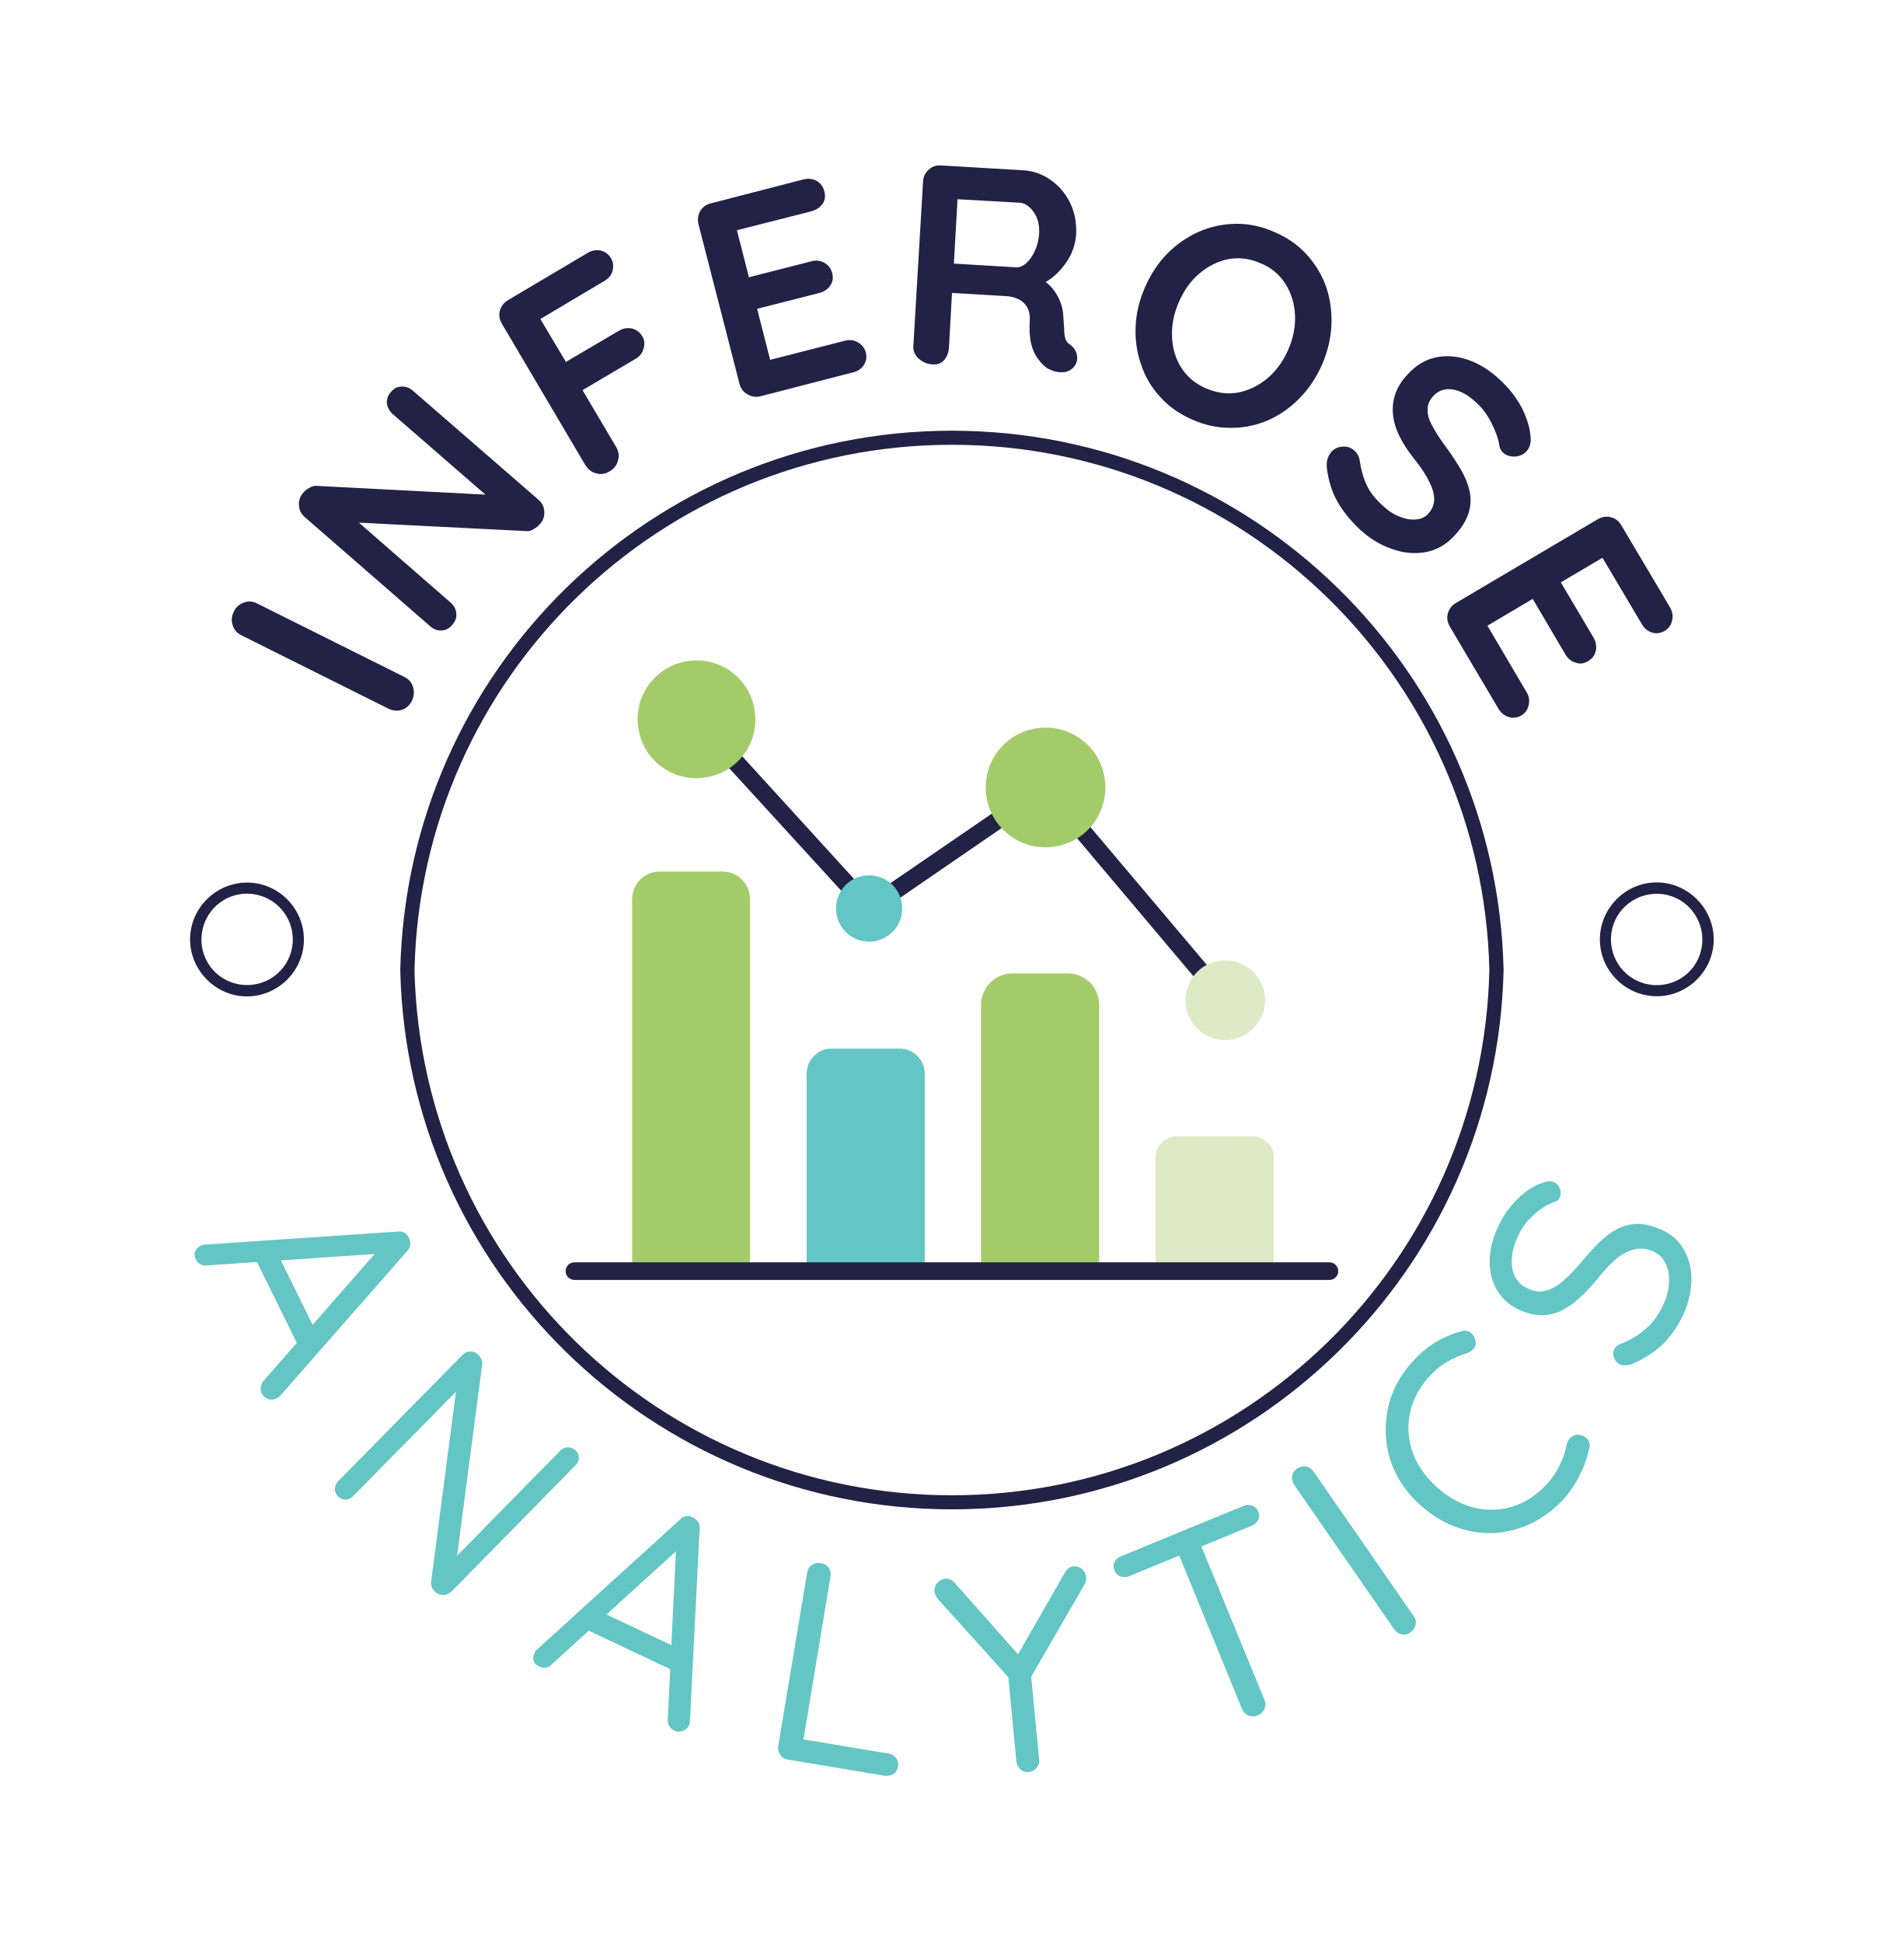
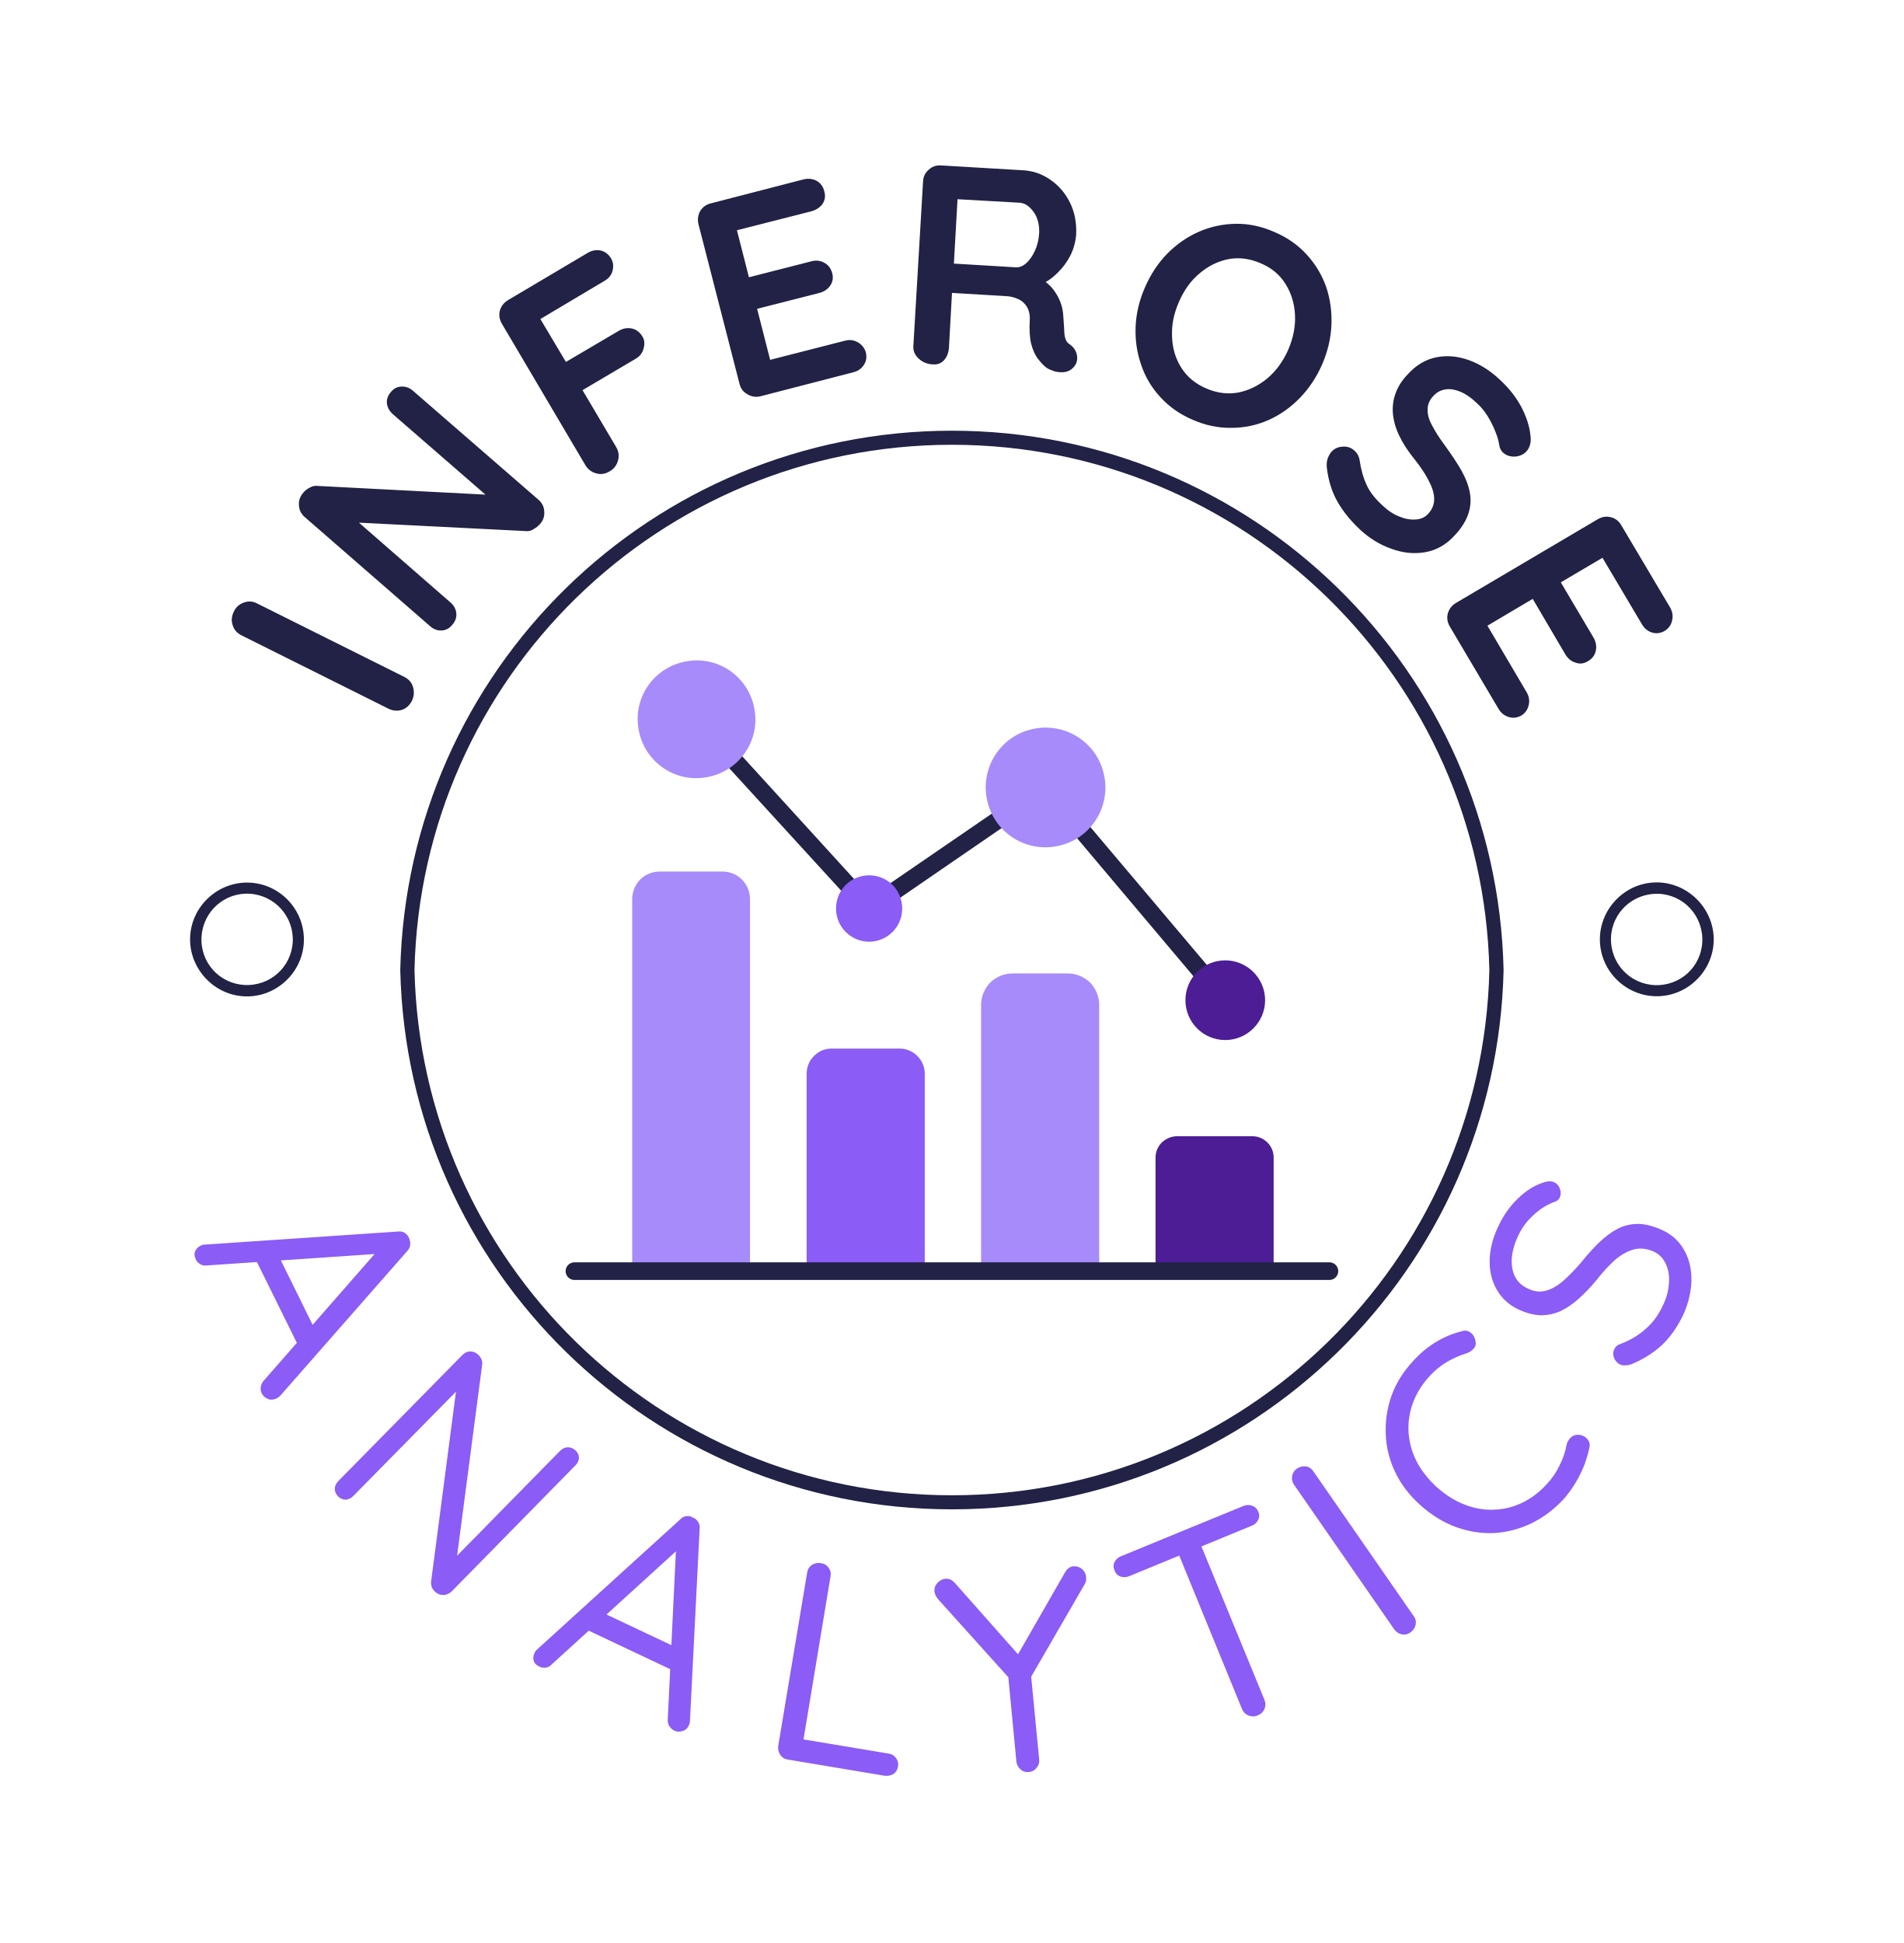
<svg xmlns="http://www.w3.org/2000/svg" version="1.1" viewBox="0 0 6.69 6.827">
  <g transform="matrix(1,0,0,1,1.987479,2.32032)">
    <g>
      <path d=" M -0.567 0.058 Q -0.543 0.07 -0.536 0.094 Q -0.529 0.119 -0.54 0.142 Q -0.553 0.167 -0.576 0.174 Q -0.599 0.181 -0.622 0.17 L -1.139 -0.088 Q -1.163 -0.1 -1.17 -0.124 Q -1.178 -0.148 -1.165 -0.173 Q -1.155 -0.194 -1.131 -0.203 Q -1.107 -0.212 -1.084 -0.2 L -0.567 0.058 M -0.613 -0.944 Q -0.598 -0.962 -0.576 -0.962 Q -0.554 -0.963 -0.536 -0.947 L -0.096 -0.565 Q -0.076 -0.548 -0.075 -0.523 Q -0.073 -0.498 -0.09 -0.479 Q -0.099 -0.469 -0.111 -0.462 Q -0.123 -0.454 -0.134 -0.454 L -0.768 -0.486 L -0.763 -0.516 L -0.404 -0.203 Q -0.386 -0.187 -0.384 -0.165 Q -0.382 -0.143 -0.399 -0.124 Q -0.414 -0.106 -0.436 -0.105 Q -0.458 -0.104 -0.476 -0.12 L -0.916 -0.503 Q -0.936 -0.52 -0.937 -0.545 Q -0.939 -0.569 -0.922 -0.589 Q -0.913 -0.6 -0.899 -0.607 Q -0.885 -0.615 -0.872 -0.613 L -0.255 -0.581 L -0.257 -0.561 L -0.607 -0.865 Q -0.625 -0.881 -0.628 -0.903 Q -0.63 -0.925 -0.613 -0.944 M 0.156 -0.665 Q 0.132 -0.65 0.108 -0.657 Q 0.084 -0.663 0.07 -0.685 L -0.224 -1.183 Q -0.237 -1.205 -0.231 -1.229 Q -0.224 -1.253 -0.202 -1.266 L 0.078 -1.432 Q 0.1 -1.445 0.124 -1.44 Q 0.147 -1.434 0.16 -1.412 Q 0.171 -1.393 0.165 -1.369 Q 0.159 -1.346 0.136 -1.333 L -0.096 -1.195 L -0.095 -1.21 L 0.008 -1.037 L -0.005 -1.045 L 0.187 -1.158 Q 0.209 -1.171 0.233 -1.166 Q 0.256 -1.161 0.27 -1.138 Q 0.281 -1.12 0.274 -1.096 Q 0.268 -1.072 0.245 -1.059 L 0.052 -0.945 L 0.055 -0.957 L 0.178 -0.749 Q 0.191 -0.726 0.184 -0.702 Q 0.177 -0.677 0.156 -0.665 M 0.511 -1.606 L 0.836 -1.69 Q 0.861 -1.696 0.882 -1.685 Q 0.903 -1.673 0.909 -1.648 Q 0.916 -1.624 0.903 -1.604 Q 0.889 -1.585 0.864 -1.578 L 0.593 -1.509 L 0.598 -1.527 L 0.646 -1.339 L 0.636 -1.344 L 0.863 -1.402 Q 0.888 -1.409 0.909 -1.397 Q 0.93 -1.386 0.937 -1.36 Q 0.943 -1.336 0.93 -1.317 Q 0.917 -1.298 0.892 -1.291 L 0.668 -1.234 L 0.671 -1.243 L 0.721 -1.047 L 0.711 -1.054 L 0.981 -1.123 Q 1.006 -1.13 1.028 -1.117 Q 1.049 -1.104 1.055 -1.082 Q 1.061 -1.058 1.048 -1.038 Q 1.035 -1.018 1.01 -1.012 L 0.685 -0.928 Q 0.66 -0.922 0.639 -0.935 Q 0.617 -0.947 0.611 -0.972 L 0.467 -1.532 Q 0.461 -1.557 0.473 -1.579 Q 0.486 -1.6 0.511 -1.606 M 1.29 -1.04 Q 1.262 -1.041 1.241 -1.06 Q 1.22 -1.079 1.222 -1.105 L 1.256 -1.682 Q 1.257 -1.708 1.276 -1.724 Q 1.294 -1.741 1.32 -1.739 L 1.608 -1.722 Q 1.66 -1.719 1.703 -1.689 Q 1.747 -1.659 1.772 -1.609 Q 1.797 -1.559 1.794 -1.496 Q 1.791 -1.458 1.774 -1.423 Q 1.756 -1.388 1.728 -1.361 Q 1.7 -1.333 1.666 -1.319 L 1.668 -1.342 Q 1.696 -1.326 1.713 -1.304 Q 1.73 -1.282 1.739 -1.258 Q 1.748 -1.234 1.749 -1.207 Q 1.751 -1.182 1.752 -1.163 Q 1.752 -1.144 1.756 -1.131 Q 1.76 -1.117 1.772 -1.11 Q 1.793 -1.095 1.797 -1.071 Q 1.801 -1.046 1.783 -1.028 Q 1.772 -1.016 1.754 -1.013 Q 1.737 -1.011 1.72 -1.015 Q 1.704 -1.02 1.693 -1.026 Q 1.677 -1.037 1.661 -1.058 Q 1.645 -1.078 1.636 -1.112 Q 1.628 -1.145 1.631 -1.197 Q 1.632 -1.214 1.627 -1.229 Q 1.622 -1.244 1.611 -1.255 Q 1.601 -1.266 1.584 -1.272 Q 1.568 -1.279 1.545 -1.28 L 1.343 -1.292 L 1.359 -1.314 L 1.347 -1.098 Q 1.345 -1.072 1.33 -1.055 Q 1.315 -1.038 1.29 -1.04 M 1.35 -1.395 L 1.583 -1.381 Q 1.601 -1.38 1.619 -1.396 Q 1.636 -1.411 1.649 -1.439 Q 1.662 -1.467 1.664 -1.501 Q 1.666 -1.545 1.645 -1.575 Q 1.623 -1.606 1.596 -1.608 L 1.365 -1.621 L 1.379 -1.653 L 1.363 -1.37 L 1.35 -1.395 M 2.658 -1.039 Q 2.628 -0.971 2.579 -0.921 Q 2.53 -0.871 2.469 -0.844 Q 2.407 -0.817 2.339 -0.817 Q 2.27 -0.816 2.202 -0.846 Q 2.135 -0.875 2.089 -0.926 Q 2.043 -0.976 2.022 -1.04 Q 2 -1.103 2.003 -1.173 Q 2.006 -1.243 2.036 -1.311 Q 2.066 -1.38 2.115 -1.43 Q 2.164 -1.479 2.225 -1.506 Q 2.287 -1.533 2.355 -1.534 Q 2.423 -1.535 2.491 -1.505 Q 2.559 -1.476 2.605 -1.425 Q 2.651 -1.374 2.673 -1.311 Q 2.694 -1.247 2.691 -1.178 Q 2.688 -1.108 2.658 -1.039 M 2.539 -1.091 Q 2.566 -1.153 2.563 -1.214 Q 2.56 -1.274 2.53 -1.322 Q 2.5 -1.371 2.443 -1.395 Q 2.386 -1.42 2.33 -1.41 Q 2.274 -1.399 2.228 -1.36 Q 2.182 -1.322 2.155 -1.259 Q 2.128 -1.198 2.131 -1.137 Q 2.133 -1.077 2.163 -1.029 Q 2.194 -0.98 2.25 -0.956 Q 2.307 -0.931 2.363 -0.941 Q 2.419 -0.952 2.466 -0.991 Q 2.512 -1.03 2.539 -1.091 M 2.792 -0.459 Q 2.741 -0.507 2.712 -0.558 Q 2.683 -0.609 2.675 -0.676 Q 2.673 -0.692 2.677 -0.707 Q 2.682 -0.722 2.691 -0.733 Q 2.707 -0.75 2.731 -0.751 Q 2.755 -0.753 2.773 -0.736 Q 2.787 -0.723 2.79 -0.704 Q 2.797 -0.655 2.814 -0.618 Q 2.83 -0.581 2.871 -0.544 Q 2.898 -0.518 2.928 -0.506 Q 2.959 -0.493 2.986 -0.495 Q 3.013 -0.496 3.03 -0.514 Q 3.051 -0.536 3.052 -0.564 Q 3.053 -0.592 3.035 -0.627 Q 3.018 -0.663 2.982 -0.708 Q 2.948 -0.75 2.929 -0.79 Q 2.91 -0.83 2.907 -0.868 Q 2.904 -0.905 2.917 -0.94 Q 2.93 -0.975 2.96 -1.006 Q 3.004 -1.054 3.06 -1.065 Q 3.115 -1.076 3.174 -1.055 Q 3.232 -1.034 3.282 -0.987 Q 3.33 -0.943 3.358 -0.891 Q 3.385 -0.839 3.39 -0.793 Q 3.396 -0.756 3.376 -0.734 Q 3.361 -0.718 3.336 -0.716 Q 3.311 -0.715 3.294 -0.73 Q 3.283 -0.741 3.281 -0.755 Q 3.278 -0.777 3.267 -0.804 Q 3.256 -0.832 3.24 -0.858 Q 3.223 -0.885 3.204 -0.902 Q 3.173 -0.932 3.144 -0.944 Q 3.114 -0.956 3.091 -0.952 Q 3.067 -0.948 3.05 -0.93 Q 3.029 -0.908 3.029 -0.882 Q 3.028 -0.855 3.045 -0.825 Q 3.061 -0.794 3.089 -0.756 Q 3.125 -0.707 3.149 -0.665 Q 3.172 -0.623 3.178 -0.586 Q 3.184 -0.548 3.171 -0.512 Q 3.158 -0.475 3.123 -0.438 Q 3.079 -0.39 3.02 -0.38 Q 2.962 -0.37 2.902 -0.392 Q 2.842 -0.413 2.792 -0.459 M 3.71 -0.474 L 3.881 -0.186 Q 3.894 -0.163 3.888 -0.14 Q 3.883 -0.116 3.861 -0.103 Q 3.839 -0.091 3.817 -0.098 Q 3.795 -0.105 3.782 -0.127 L 3.639 -0.368 L 3.658 -0.369 L 3.49 -0.27 L 3.493 -0.281 L 3.612 -0.08 Q 3.625 -0.057 3.62 -0.034 Q 3.615 -0.01 3.592 0.003 Q 3.571 0.016 3.549 0.008 Q 3.526 0.001 3.513 -0.021 L 3.396 -0.22 L 3.405 -0.22 L 3.231 -0.117 L 3.235 -0.129 L 3.377 0.112 Q 3.39 0.134 3.384 0.158 Q 3.378 0.182 3.358 0.194 Q 3.336 0.206 3.314 0.199 Q 3.291 0.192 3.278 0.17 L 3.107 -0.119 Q 3.094 -0.141 3.1 -0.165 Q 3.107 -0.189 3.129 -0.202 L 3.627 -0.496 Q 3.649 -0.509 3.673 -0.503 Q 3.697 -0.497 3.71 -0.474" fill="#212245" fill-rule="nonzero" />
    </g>
    <g>
-       <path d=" M -0.643 2.084 L -1.26 2.126 Q -1.273 2.128 -1.283 2.122 Q -1.294 2.116 -1.299 2.106 Q -1.307 2.089 -1.302 2.077 Q -1.297 2.064 -1.285 2.058 Q -1.279 2.054 -1.271 2.053 L -0.591 2.007 Q -0.576 2.005 -0.566 2.011 Q -0.555 2.018 -0.55 2.03 Q -0.545 2.042 -0.546 2.054 Q -0.548 2.067 -0.557 2.076 L -1.002 2.583 Q -1.008 2.589 -1.015 2.593 Q -1.032 2.601 -1.046 2.595 Q -1.061 2.589 -1.068 2.575 Q -1.073 2.564 -1.071 2.552 Q -1.069 2.54 -1.06 2.53 L -0.652 2.064 L -0.643 2.084 M -1.092 2.099 L -1.007 2.095 L -0.876 2.361 L -0.939 2.409 L -1.092 2.099 M 0.035 2.776 Q 0.047 2.788 0.047 2.802 Q 0.046 2.817 0.035 2.828 L -0.4 3.271 Q -0.414 3.284 -0.43 3.284 Q -0.447 3.284 -0.459 3.272 Q -0.466 3.266 -0.47 3.257 Q -0.473 3.248 -0.473 3.24 L -0.381 2.537 L -0.358 2.542 L -0.747 2.937 Q -0.758 2.948 -0.773 2.949 Q -0.788 2.949 -0.8 2.937 Q -0.811 2.925 -0.811 2.911 Q -0.811 2.897 -0.8 2.885 L -0.363 2.441 Q -0.35 2.428 -0.334 2.428 Q -0.318 2.429 -0.307 2.44 Q -0.3 2.446 -0.296 2.455 Q -0.292 2.465 -0.293 2.473 L -0.384 3.167 L -0.404 3.169 L -0.018 2.776 Q -0.006 2.765 0.008 2.765 Q 0.023 2.765 0.035 2.776 M 0.409 3.111 L -0.049 3.528 Q -0.057 3.537 -0.069 3.539 Q -0.081 3.541 -0.091 3.536 Q -0.109 3.528 -0.112 3.515 Q -0.116 3.503 -0.11 3.49 Q -0.108 3.483 -0.102 3.477 L 0.402 3.019 Q 0.412 3.008 0.424 3.007 Q 0.437 3.005 0.448 3.012 Q 0.46 3.017 0.466 3.028 Q 0.473 3.039 0.471 3.051 L 0.437 3.726 Q 0.437 3.734 0.433 3.742 Q 0.426 3.758 0.41 3.762 Q 0.395 3.767 0.381 3.76 Q 0.371 3.755 0.364 3.744 Q 0.358 3.734 0.359 3.72 L 0.389 3.101 L 0.409 3.111 M 0.066 3.402 L 0.13 3.346 L 0.399 3.473 L 0.379 3.55 L 0.066 3.402 M 1.134 3.841 Q 1.151 3.843 1.161 3.857 Q 1.171 3.87 1.168 3.887 Q 1.165 3.904 1.152 3.913 Q 1.138 3.921 1.121 3.919 L 0.78 3.862 Q 0.763 3.859 0.754 3.845 Q 0.745 3.831 0.747 3.815 L 0.849 3.204 Q 0.852 3.187 0.866 3.178 Q 0.88 3.169 0.897 3.172 Q 0.914 3.174 0.924 3.188 Q 0.934 3.201 0.931 3.218 L 0.833 3.809 L 0.816 3.788 L 1.134 3.841 M 1.785 3.183 Q 1.802 3.182 1.815 3.193 Q 1.827 3.204 1.829 3.22 Q 1.829 3.226 1.829 3.233 Q 1.828 3.239 1.824 3.246 L 1.625 3.59 L 1.633 3.54 L 1.664 3.861 Q 1.666 3.878 1.655 3.891 Q 1.645 3.904 1.629 3.906 Q 1.611 3.908 1.599 3.897 Q 1.586 3.886 1.584 3.869 L 1.554 3.555 L 1.563 3.581 L 1.31 3.3 Q 1.303 3.292 1.3 3.285 Q 1.297 3.278 1.296 3.271 Q 1.295 3.254 1.307 3.241 Q 1.32 3.228 1.334 3.227 Q 1.354 3.225 1.369 3.243 L 1.602 3.506 L 1.583 3.504 L 1.754 3.206 Q 1.765 3.185 1.785 3.183 M 2.432 3.707 Q 2.415 3.714 2.399 3.707 Q 2.384 3.701 2.377 3.685 L 2.143 3.113 L 2.221 3.081 L 2.456 3.653 Q 2.462 3.668 2.456 3.684 Q 2.449 3.7 2.432 3.707 M 1.98 3.218 Q 1.964 3.224 1.95 3.219 Q 1.935 3.214 1.929 3.198 Q 1.922 3.182 1.929 3.168 Q 1.936 3.154 1.951 3.148 L 2.382 2.971 Q 2.397 2.965 2.412 2.97 Q 2.427 2.975 2.434 2.991 Q 2.441 3.007 2.433 3.021 Q 2.426 3.035 2.41 3.041 L 1.98 3.218 M 2.98 3.358 Q 2.99 3.371 2.987 3.388 Q 2.983 3.405 2.969 3.415 Q 2.954 3.426 2.938 3.422 Q 2.922 3.419 2.912 3.405 L 2.56 2.897 Q 2.55 2.882 2.553 2.866 Q 2.556 2.849 2.571 2.839 Q 2.585 2.83 2.602 2.832 Q 2.618 2.835 2.628 2.85 L 2.98 3.358 M 3.146 2.358 Q 3.164 2.351 3.179 2.361 Q 3.194 2.372 3.197 2.391 Q 3.201 2.406 3.192 2.417 Q 3.183 2.428 3.168 2.434 Q 3.131 2.445 3.097 2.465 Q 3.063 2.485 3.035 2.516 Q 2.995 2.56 2.977 2.61 Q 2.959 2.66 2.962 2.711 Q 2.965 2.763 2.989 2.812 Q 3.014 2.861 3.059 2.903 Q 3.108 2.947 3.161 2.967 Q 3.213 2.987 3.265 2.984 Q 3.316 2.982 3.363 2.959 Q 3.41 2.936 3.448 2.894 Q 3.476 2.864 3.493 2.828 Q 3.511 2.793 3.518 2.753 Q 3.523 2.738 3.534 2.729 Q 3.545 2.72 3.56 2.721 Q 3.58 2.723 3.591 2.737 Q 3.602 2.751 3.597 2.768 Q 3.591 2.797 3.579 2.829 Q 3.566 2.861 3.548 2.891 Q 3.53 2.921 3.507 2.947 Q 3.458 3 3.396 3.031 Q 3.335 3.061 3.267 3.066 Q 3.199 3.07 3.131 3.046 Q 3.063 3.022 3.001 2.966 Q 2.944 2.914 2.914 2.85 Q 2.884 2.786 2.882 2.718 Q 2.879 2.65 2.902 2.584 Q 2.926 2.518 2.977 2.463 Q 3.012 2.424 3.055 2.397 Q 3.099 2.37 3.146 2.358 M 3.928 2.298 Q 3.896 2.365 3.852 2.406 Q 3.808 2.447 3.743 2.474 Q 3.733 2.477 3.724 2.477 Q 3.714 2.478 3.705 2.474 Q 3.691 2.467 3.684 2.451 Q 3.678 2.435 3.685 2.42 Q 3.691 2.407 3.706 2.402 Q 3.757 2.383 3.794 2.35 Q 3.832 2.318 3.856 2.266 Q 3.875 2.227 3.877 2.188 Q 3.88 2.15 3.866 2.121 Q 3.853 2.091 3.823 2.077 Q 3.786 2.061 3.753 2.07 Q 3.72 2.079 3.687 2.107 Q 3.655 2.136 3.622 2.178 Q 3.592 2.214 3.561 2.242 Q 3.53 2.27 3.497 2.286 Q 3.464 2.301 3.427 2.301 Q 3.39 2.3 3.349 2.281 Q 3.298 2.257 3.272 2.211 Q 3.246 2.166 3.247 2.108 Q 3.248 2.05 3.278 1.987 Q 3.304 1.932 3.345 1.892 Q 3.387 1.851 3.432 1.836 Q 3.458 1.826 3.474 1.834 Q 3.488 1.84 3.494 1.857 Q 3.5 1.873 3.493 1.888 Q 3.488 1.898 3.477 1.902 Q 3.453 1.91 3.428 1.927 Q 3.404 1.944 3.382 1.968 Q 3.361 1.992 3.348 2.02 Q 3.328 2.062 3.325 2.099 Q 3.322 2.137 3.336 2.165 Q 3.35 2.193 3.381 2.207 Q 3.415 2.224 3.447 2.214 Q 3.478 2.205 3.508 2.178 Q 3.538 2.151 3.568 2.116 Q 3.6 2.076 3.631 2.046 Q 3.663 2.015 3.697 1.997 Q 3.73 1.98 3.77 1.98 Q 3.809 1.981 3.856 2.003 Q 3.905 2.026 3.931 2.073 Q 3.957 2.119 3.956 2.178 Q 3.955 2.237 3.928 2.298" fill="#64c6c4" fill-rule="nonzero" />
+       <path d=" M -0.643 2.084 L -1.26 2.126 Q -1.273 2.128 -1.283 2.122 Q -1.294 2.116 -1.299 2.106 Q -1.307 2.089 -1.302 2.077 Q -1.297 2.064 -1.285 2.058 Q -1.279 2.054 -1.271 2.053 L -0.591 2.007 Q -0.576 2.005 -0.566 2.011 Q -0.555 2.018 -0.55 2.03 Q -0.545 2.042 -0.546 2.054 Q -0.548 2.067 -0.557 2.076 L -1.002 2.583 Q -1.008 2.589 -1.015 2.593 Q -1.032 2.601 -1.046 2.595 Q -1.061 2.589 -1.068 2.575 Q -1.073 2.564 -1.071 2.552 Q -1.069 2.54 -1.06 2.53 L -0.652 2.064 L -0.643 2.084 M -1.092 2.099 L -1.007 2.095 L -0.876 2.361 L -0.939 2.409 L -1.092 2.099 M 0.035 2.776 Q 0.047 2.788 0.047 2.802 Q 0.046 2.817 0.035 2.828 L -0.4 3.271 Q -0.414 3.284 -0.43 3.284 Q -0.447 3.284 -0.459 3.272 Q -0.466 3.266 -0.47 3.257 Q -0.473 3.248 -0.473 3.24 L -0.381 2.537 L -0.358 2.542 L -0.747 2.937 Q -0.758 2.948 -0.773 2.949 Q -0.788 2.949 -0.8 2.937 Q -0.811 2.925 -0.811 2.911 Q -0.811 2.897 -0.8 2.885 L -0.363 2.441 Q -0.35 2.428 -0.334 2.428 Q -0.318 2.429 -0.307 2.44 Q -0.3 2.446 -0.296 2.455 Q -0.292 2.465 -0.293 2.473 L -0.384 3.167 L -0.404 3.169 L -0.018 2.776 Q -0.006 2.765 0.008 2.765 Q 0.023 2.765 0.035 2.776 M 0.409 3.111 L -0.049 3.528 Q -0.057 3.537 -0.069 3.539 Q -0.081 3.541 -0.091 3.536 Q -0.109 3.528 -0.112 3.515 Q -0.116 3.503 -0.11 3.49 Q -0.108 3.483 -0.102 3.477 L 0.402 3.019 Q 0.412 3.008 0.424 3.007 Q 0.437 3.005 0.448 3.012 Q 0.46 3.017 0.466 3.028 Q 0.473 3.039 0.471 3.051 L 0.437 3.726 Q 0.437 3.734 0.433 3.742 Q 0.426 3.758 0.41 3.762 Q 0.395 3.767 0.381 3.76 Q 0.371 3.755 0.364 3.744 Q 0.358 3.734 0.359 3.72 L 0.389 3.101 L 0.409 3.111 M 0.066 3.402 L 0.13 3.346 L 0.399 3.473 L 0.379 3.55 L 0.066 3.402 M 1.134 3.841 Q 1.151 3.843 1.161 3.857 Q 1.171 3.87 1.168 3.887 Q 1.165 3.904 1.152 3.913 Q 1.138 3.921 1.121 3.919 L 0.78 3.862 Q 0.763 3.859 0.754 3.845 Q 0.745 3.831 0.747 3.815 L 0.849 3.204 Q 0.852 3.187 0.866 3.178 Q 0.88 3.169 0.897 3.172 Q 0.914 3.174 0.924 3.188 Q 0.934 3.201 0.931 3.218 L 0.833 3.809 L 0.816 3.788 L 1.134 3.841 M 1.785 3.183 Q 1.802 3.182 1.815 3.193 Q 1.827 3.204 1.829 3.22 Q 1.829 3.226 1.829 3.233 Q 1.828 3.239 1.824 3.246 L 1.625 3.59 L 1.633 3.54 L 1.664 3.861 Q 1.666 3.878 1.655 3.891 Q 1.645 3.904 1.629 3.906 Q 1.611 3.908 1.599 3.897 Q 1.586 3.886 1.584 3.869 L 1.554 3.555 L 1.563 3.581 L 1.31 3.3 Q 1.303 3.292 1.3 3.285 Q 1.297 3.278 1.296 3.271 Q 1.295 3.254 1.307 3.241 Q 1.32 3.228 1.334 3.227 Q 1.354 3.225 1.369 3.243 L 1.602 3.506 L 1.583 3.504 L 1.754 3.206 Q 1.765 3.185 1.785 3.183 M 2.432 3.707 Q 2.415 3.714 2.399 3.707 Q 2.384 3.701 2.377 3.685 L 2.143 3.113 L 2.221 3.081 L 2.456 3.653 Q 2.462 3.668 2.456 3.684 Q 2.449 3.7 2.432 3.707 M 1.98 3.218 Q 1.964 3.224 1.95 3.219 Q 1.935 3.214 1.929 3.198 Q 1.922 3.182 1.929 3.168 Q 1.936 3.154 1.951 3.148 L 2.382 2.971 Q 2.397 2.965 2.412 2.97 Q 2.427 2.975 2.434 2.991 Q 2.441 3.007 2.433 3.021 Q 2.426 3.035 2.41 3.041 L 1.98 3.218 M 2.98 3.358 Q 2.99 3.371 2.987 3.388 Q 2.983 3.405 2.969 3.415 Q 2.954 3.426 2.938 3.422 Q 2.922 3.419 2.912 3.405 L 2.56 2.897 Q 2.55 2.882 2.553 2.866 Q 2.556 2.849 2.571 2.839 Q 2.585 2.83 2.602 2.832 Q 2.618 2.835 2.628 2.85 L 2.98 3.358 M 3.146 2.358 Q 3.164 2.351 3.179 2.361 Q 3.194 2.372 3.197 2.391 Q 3.201 2.406 3.192 2.417 Q 3.183 2.428 3.168 2.434 Q 3.131 2.445 3.097 2.465 Q 3.063 2.485 3.035 2.516 Q 2.995 2.56 2.977 2.61 Q 2.959 2.66 2.962 2.711 Q 2.965 2.763 2.989 2.812 Q 3.014 2.861 3.059 2.903 Q 3.108 2.947 3.161 2.967 Q 3.213 2.987 3.265 2.984 Q 3.316 2.982 3.363 2.959 Q 3.41 2.936 3.448 2.894 Q 3.476 2.864 3.493 2.828 Q 3.511 2.793 3.518 2.753 Q 3.523 2.738 3.534 2.729 Q 3.545 2.72 3.56 2.721 Q 3.58 2.723 3.591 2.737 Q 3.602 2.751 3.597 2.768 Q 3.591 2.797 3.579 2.829 Q 3.566 2.861 3.548 2.891 Q 3.53 2.921 3.507 2.947 Q 3.458 3 3.396 3.031 Q 3.335 3.061 3.267 3.066 Q 3.199 3.07 3.131 3.046 Q 3.063 3.022 3.001 2.966 Q 2.944 2.914 2.914 2.85 Q 2.884 2.786 2.882 2.718 Q 2.879 2.65 2.902 2.584 Q 2.926 2.518 2.977 2.463 Q 3.012 2.424 3.055 2.397 Q 3.099 2.37 3.146 2.358 M 3.928 2.298 Q 3.896 2.365 3.852 2.406 Q 3.808 2.447 3.743 2.474 Q 3.733 2.477 3.724 2.477 Q 3.714 2.478 3.705 2.474 Q 3.691 2.467 3.684 2.451 Q 3.678 2.435 3.685 2.42 Q 3.691 2.407 3.706 2.402 Q 3.757 2.383 3.794 2.35 Q 3.832 2.318 3.856 2.266 Q 3.875 2.227 3.877 2.188 Q 3.88 2.15 3.866 2.121 Q 3.853 2.091 3.823 2.077 Q 3.786 2.061 3.753 2.07 Q 3.72 2.079 3.687 2.107 Q 3.655 2.136 3.622 2.178 Q 3.592 2.214 3.561 2.242 Q 3.53 2.27 3.497 2.286 Q 3.464 2.301 3.427 2.301 Q 3.39 2.3 3.349 2.281 Q 3.298 2.257 3.272 2.211 Q 3.246 2.166 3.247 2.108 Q 3.248 2.05 3.278 1.987 Q 3.304 1.932 3.345 1.892 Q 3.387 1.851 3.432 1.836 Q 3.458 1.826 3.474 1.834 Q 3.488 1.84 3.494 1.857 Q 3.5 1.873 3.493 1.888 Q 3.488 1.898 3.477 1.902 Q 3.453 1.91 3.428 1.927 Q 3.404 1.944 3.382 1.968 Q 3.361 1.992 3.348 2.02 Q 3.328 2.062 3.325 2.099 Q 3.322 2.137 3.336 2.165 Q 3.35 2.193 3.381 2.207 Q 3.415 2.224 3.447 2.214 Q 3.478 2.205 3.508 2.178 Q 3.538 2.151 3.568 2.116 Q 3.6 2.076 3.631 2.046 Q 3.663 2.015 3.697 1.997 Q 3.73 1.98 3.77 1.98 Q 3.809 1.981 3.856 2.003 Q 3.905 2.026 3.931 2.073 Q 3.957 2.119 3.956 2.178 Q 3.955 2.237 3.928 2.298" fill="#8b5cf6" fill-rule="nonzero" />
    </g>
    <g clip-path="url(#SvgjsClipPath1003)">
      <g clip-path="url(#SvgjsClipPath10017afda501-a235-416d-bb3f-09339f0f9e85)">
-         <path d=" M 2.488 2.149 L 2.073 2.149 L 2.073 2.149 L 2.073 1.747 C 2.073 1.727 2.081 1.708 2.095 1.694 C 2.11 1.68 2.129 1.672 2.149 1.672 L 2.413 1.672 C 2.454 1.672 2.488 1.705 2.488 1.747 L 2.488 2.149 L 2.488 2.149 Z" fill="#dceac6" transform="matrix(1,0,0,1,0,0)" fill-rule="nonzero" />
+         <path d=" M 2.488 2.149 L 2.073 2.149 L 2.073 2.149 L 2.073 1.747 C 2.073 1.727 2.081 1.708 2.095 1.694 C 2.11 1.68 2.129 1.672 2.149 1.672 L 2.413 1.672 C 2.454 1.672 2.488 1.705 2.488 1.747 L 2.488 2.149 L 2.488 2.149 Z" fill="#4c1d95" transform="matrix(1,0,0,1,0,0)" fill-rule="nonzero" />
      </g>
      <g clip-path="url(#SvgjsClipPath10017afda501-a235-416d-bb3f-09339f0f9e85)">
-         <path d=" M 1.262 2.149 L 0.847 2.149 L 0.847 2.149 L 0.847 1.452 C 0.847 1.429 0.856 1.406 0.873 1.39 C 0.889 1.373 0.911 1.364 0.935 1.364 L 1.174 1.364 C 1.222 1.364 1.262 1.404 1.262 1.452 L 1.262 2.149 L 1.262 2.149 Z" fill="#64c6c4" transform="matrix(1,0,0,1,0,0)" fill-rule="nonzero" />
+         <path d=" M 1.262 2.149 L 0.847 2.149 L 0.847 2.149 L 0.847 1.452 C 0.847 1.429 0.856 1.406 0.873 1.39 C 0.889 1.373 0.911 1.364 0.935 1.364 L 1.174 1.364 C 1.222 1.364 1.262 1.404 1.262 1.452 L 1.262 2.149 L 1.262 2.149 Z" fill="#8b5cf6" transform="matrix(1,0,0,1,0,0)" fill-rule="nonzero" />
      </g>
      <g clip-path="url(#SvgjsClipPath10017afda501-a235-416d-bb3f-09339f0f9e85)">
-         <path d=" M 0.648 2.149 L 0.234 2.149 L 0.234 2.149 L 0.234 0.839 C 0.234 0.813 0.244 0.789 0.262 0.77 C 0.28 0.752 0.305 0.742 0.331 0.742 L 0.551 0.742 C 0.605 0.742 0.648 0.785 0.648 0.839 L 0.648 2.149 L 0.648 2.149 Z" fill="#a4cb6a" transform="matrix(1,0,0,1,0,0)" fill-rule="nonzero" />
+         <path d=" M 0.648 2.149 L 0.234 2.149 L 0.234 2.149 L 0.234 0.839 C 0.234 0.813 0.244 0.789 0.262 0.77 C 0.28 0.752 0.305 0.742 0.331 0.742 L 0.551 0.742 C 0.605 0.742 0.648 0.785 0.648 0.839 L 0.648 2.149 L 0.648 2.149 Z" fill="#a78bfa" transform="matrix(1,0,0,1,0,0)" fill-rule="nonzero" />
      </g>
      <g clip-path="url(#SvgjsClipPath10017afda501-a235-416d-bb3f-09339f0f9e85)">
-         <path d=" M 1.875 2.149 L 1.46 2.149 L 1.46 2.149 L 1.46 1.21 C 1.46 1.181 1.472 1.153 1.492 1.132 C 1.513 1.112 1.541 1.1 1.57 1.1 L 1.764 1.1 C 1.794 1.1 1.822 1.112 1.843 1.132 C 1.863 1.153 1.875 1.181 1.875 1.21 L 1.875 2.149 L 1.875 2.149 Z" fill="#a4cb6a" transform="matrix(1,0,0,1,0,0)" fill-rule="nonzero" />
+         <path d=" M 1.875 2.149 L 1.46 2.149 L 1.46 2.149 L 1.46 1.21 C 1.46 1.181 1.472 1.153 1.492 1.132 C 1.513 1.112 1.541 1.1 1.57 1.1 L 1.764 1.1 C 1.794 1.1 1.822 1.112 1.843 1.132 C 1.863 1.153 1.875 1.181 1.875 1.21 L 1.875 2.149 L 1.875 2.149 Z" fill="#a78bfa" transform="matrix(1,0,0,1,0,0)" fill-rule="nonzero" />
      </g>
      <g clip-path="url(#SvgjsClipPath10017afda501-a235-416d-bb3f-09339f0f9e85)">
        <path d=" M 2.684 2.177 L 0.031 2.177 C 0.014 2.177 3.8889846439205305e-18 2.163 0 2.146 C 0 2.129 0.014 2.115 0.031 2.115 L 2.684 2.115 C 2.701 2.115 2.715 2.129 2.715 2.146 C 2.715 2.163 2.701 2.177 2.684 2.177 Z" fill="#212245" transform="matrix(1,0,0,1,0,0)" fill-rule="nonzero" />
      </g>
      <g clip-path="url(#SvgjsClipPath10017afda501-a235-416d-bb3f-09339f0f9e85)">
        <path d=" M 2.294 1.214 L 1.681 0.487 L 1.084 0.897 C 1.071 0.906 1.054 0.904 1.044 0.892 L 0.437 0.228 L 0.483 0.186 L 1.071 0.831 L 1.669 0.421 C 1.682 0.412 1.7 0.415 1.71 0.427 L 2.341 1.174 Z" fill="#212245" transform="matrix(1,0,0,1,0,0)" fill-rule="nonzero" />
      </g>
      <g clip-path="url(#SvgjsClipPath10017afda501-a235-416d-bb3f-09339f0f9e85)">
-         <path d=" M 2.458 1.194 C 2.458 1.271 2.395 1.334 2.318 1.334 C 2.24 1.334 2.178 1.271 2.178 1.194 C 2.178 1.117 2.24 1.054 2.318 1.054 C 2.395 1.054 2.458 1.117 2.458 1.194 Z" fill="#dceac6" transform="matrix(1,0,0,1,0,0)" fill-rule="nonzero" />
+         <path d=" M 2.458 1.194 C 2.458 1.271 2.395 1.334 2.318 1.334 C 2.24 1.334 2.178 1.271 2.178 1.194 C 2.178 1.117 2.24 1.054 2.318 1.054 C 2.395 1.054 2.458 1.117 2.458 1.194 Z" fill="#4c1d95" transform="matrix(1,0,0,1,0,0)" fill-rule="nonzero" />
      </g>
      <g clip-path="url(#SvgjsClipPath10017afda501-a235-416d-bb3f-09339f0f9e85)">
-         <path d=" M 0.664 0.174 C 0.683 0.287 0.606 0.393 0.493 0.411 C 0.38 0.43 0.274 0.353 0.256 0.24 C 0.237 0.127 0.314 0.021 0.427 0.003 C 0.54 -0.016 0.646 0.061 0.664 0.174 Z" fill="#a4cb6a" transform="matrix(1,0,0,1,0,0)" fill-rule="nonzero" />
+         <path d=" M 0.664 0.174 C 0.683 0.287 0.606 0.393 0.493 0.411 C 0.38 0.43 0.274 0.353 0.256 0.24 C 0.237 0.127 0.314 0.021 0.427 0.003 C 0.54 -0.016 0.646 0.061 0.664 0.174 Z" fill="#a78bfa" transform="matrix(1,0,0,1,0,0)" fill-rule="nonzero" />
      </g>
      <g clip-path="url(#SvgjsClipPath10017afda501-a235-416d-bb3f-09339f0f9e85)">
-         <path d=" M 1.149 0.789 C 1.194 0.835 1.194 0.909 1.149 0.954 C 1.103 1 1.03 1 0.984 0.954 C 0.939 0.909 0.939 0.835 0.984 0.789 C 1.03 0.744 1.103 0.744 1.149 0.789 Z" fill="#64c6c4" transform="matrix(1,0,0,1,0,0)" fill-rule="nonzero" />
+         <path d=" M 1.149 0.789 C 1.194 0.835 1.194 0.909 1.149 0.954 C 1.103 1 1.03 1 0.984 0.954 C 0.939 0.909 0.939 0.835 0.984 0.789 C 1.03 0.744 1.103 0.744 1.149 0.789 Z" fill="#8b5cf6" transform="matrix(1,0,0,1,0,0)" fill-rule="nonzero" />
      </g>
      <g clip-path="url(#SvgjsClipPath10017afda501-a235-416d-bb3f-09339f0f9e85)">
-         <path d=" M 1.891 0.398 C 1.918 0.511 1.848 0.625 1.735 0.651 C 1.622 0.678 1.508 0.608 1.482 0.495 C 1.455 0.382 1.525 0.268 1.638 0.242 C 1.751 0.215 1.865 0.285 1.891 0.398 Z" fill="#a4cb6a" transform="matrix(1,0,0,1,0,0)" fill-rule="nonzero" />
+         <path d=" M 1.891 0.398 C 1.918 0.511 1.848 0.625 1.735 0.651 C 1.622 0.678 1.508 0.608 1.482 0.495 C 1.455 0.382 1.525 0.268 1.638 0.242 C 1.751 0.215 1.865 0.285 1.891 0.398 Z" fill="#a78bfa" transform="matrix(1,0,0,1,0,0)" fill-rule="nonzero" />
      </g>
    </g>
    <g>
      <path d=" M -0.581 1.088 A 1.939 1.939 0 0 1 3.296 1.088 A 1.939 1.939 0 0 1 -0.581 1.088 Z M -0.531 1.088 A 1.889 1.889 0 0 0 3.246 1.088 A 1.889 1.889 0 0 0 -0.531 1.088 Z" fill="#212245" fill-rule="nonzero" />
    </g>
    <g transform="matrix(0.05965262,-0.9982192,0.9982192,0.05965262,-2.028292,-0.1915734)">
      <g clip-path="url(#SvgjsClipPath1004)">
        <path d=" M -1.116 1.177 C -1.006 1.177 -0.916 1.087 -0.916 0.977 C -0.916 0.868 -1.006 0.777 -1.116 0.777 C -1.225 0.777 -1.316 0.868 -1.316 0.977 C -1.316 1.087 -1.225 1.177 -1.116 1.177 Z M -1.116 1.138 C -1.205 1.138 -1.276 1.066 -1.276 0.977 C -1.276 0.888 -1.205 0.817 -1.116 0.817 C -1.027 0.817 -0.955 0.888 -0.955 0.977 C -0.955 1.066 -1.027 1.138 -1.116 1.138 Z" fill="#212245" transform="matrix(1,0,0,1,0,0)" fill-rule="nonzero" />
      </g>
    </g>
    <g transform="matrix(-0.05965262,-0.9982192,-0.9982192,0.05965262,5.038094,4.74601)">
      <g clip-path="url(#SvgjsClipPath1005)">
        <path d=" M 3.831 1.177 C 3.94 1.177 4.031 1.087 4.031 0.977 C 4.031 0.868 3.94 0.777 3.83 0.777 C 3.721 0.777 3.631 0.868 3.631 0.977 C 3.631 1.087 3.721 1.177 3.831 1.177 Z M 3.831 1.138 C 3.741 1.138 3.67 1.066 3.67 0.977 C 3.67 0.888 3.741 0.817 3.83 0.817 C 3.919 0.817 3.991 0.888 3.991 0.977 C 3.991 1.066 3.92 1.138 3.831 1.138 Z" fill="#212245" transform="matrix(1,0,0,1,0,0)" fill-rule="nonzero" />
      </g>
    </g>
  </g>
-   <defs>
-     <clipPath id="SvgjsClipPath1003">
-       <path d=" M 0 0 h 2.715 v 2.177 h -2.715 Z" />
+   <defs fill="#000000">
+     <clipPath id="SvgjsClipPath1003" fill="#000000">
+       <path d=" M 0 0 h 2.715 v 2.177 h -2.715 Z" fill="#000000" />
    </clipPath>
-     <clipPath id="SvgjsClipPath10017afda501-a235-416d-bb3f-09339f0f9e85">
-       <path d=" M 0 0 L 2.715 0 L 2.715 2.177 L 0 2.177 Z" />
+     <clipPath id="SvgjsClipPath10017afda501-a235-416d-bb3f-09339f0f9e85" fill="#000000">
+       <path d=" M 0 0 L 2.715 0 L 2.715 2.177 L 0 2.177 Z" fill="#000000" />
    </clipPath>
-     <clipPath id="SvgjsClipPath1004">
-       <path d=" M -1.424 0.661 h 0.617 v 0.639 h -0.617 Z" />
+     <clipPath id="SvgjsClipPath1004" fill="#000000">
+       <path d=" M -1.424 0.661 h 0.617 v 0.639 h -0.617 Z" fill="#000000" />
    </clipPath>
-     <clipPath id="SvgjsClipPath1005">
-       <path d=" M 3.522 0.661 h 0.617 v 0.639 h -0.617 Z" />
+     <clipPath id="SvgjsClipPath1005" fill="#000000">
+       <path d=" M 3.522 0.661 h 0.617 v 0.639 h -0.617 Z" fill="#000000" />
    </clipPath>
  </defs>
</svg>
